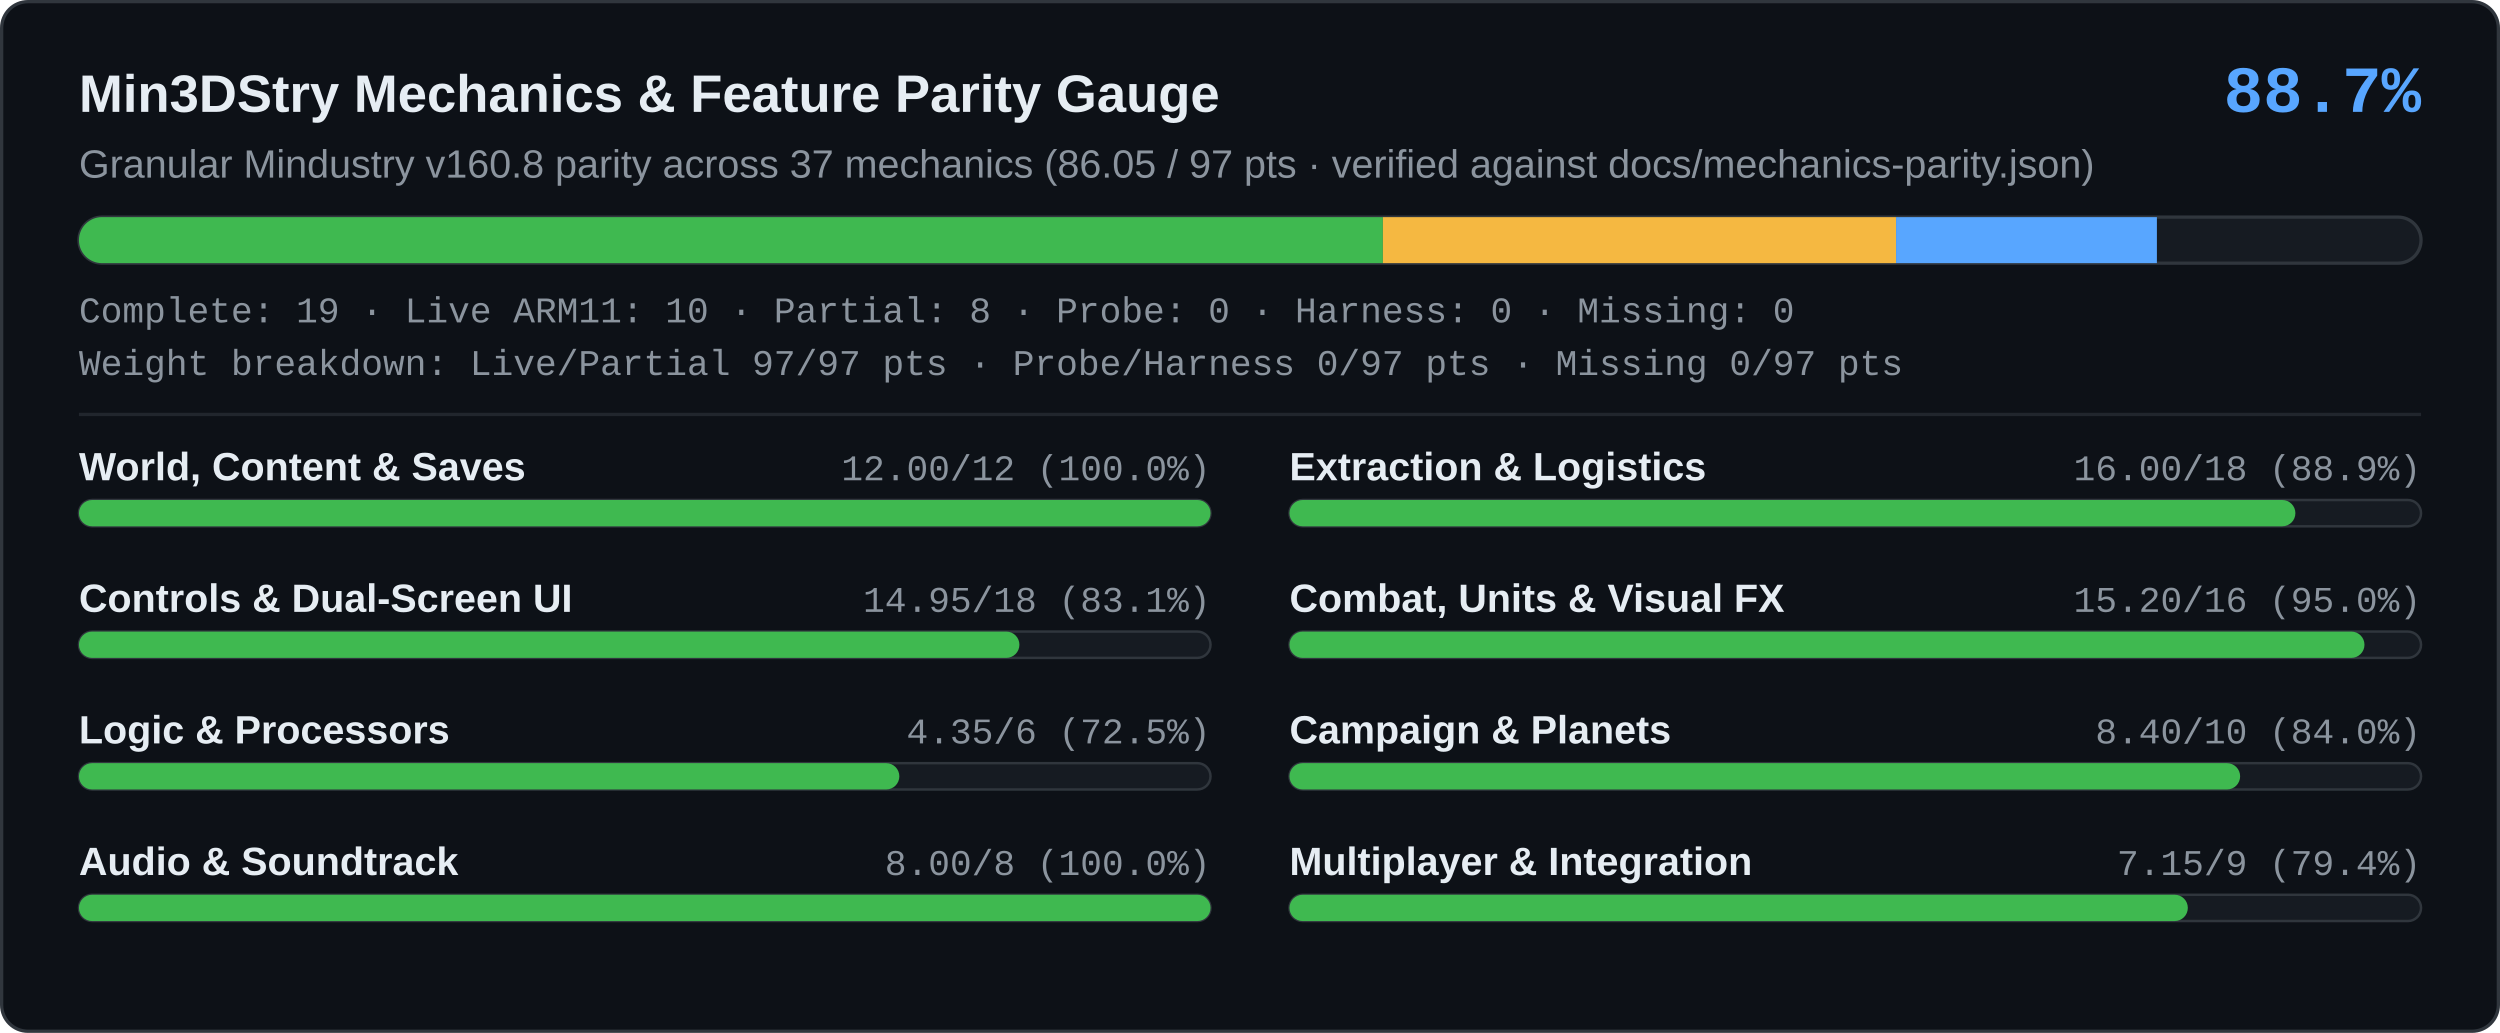
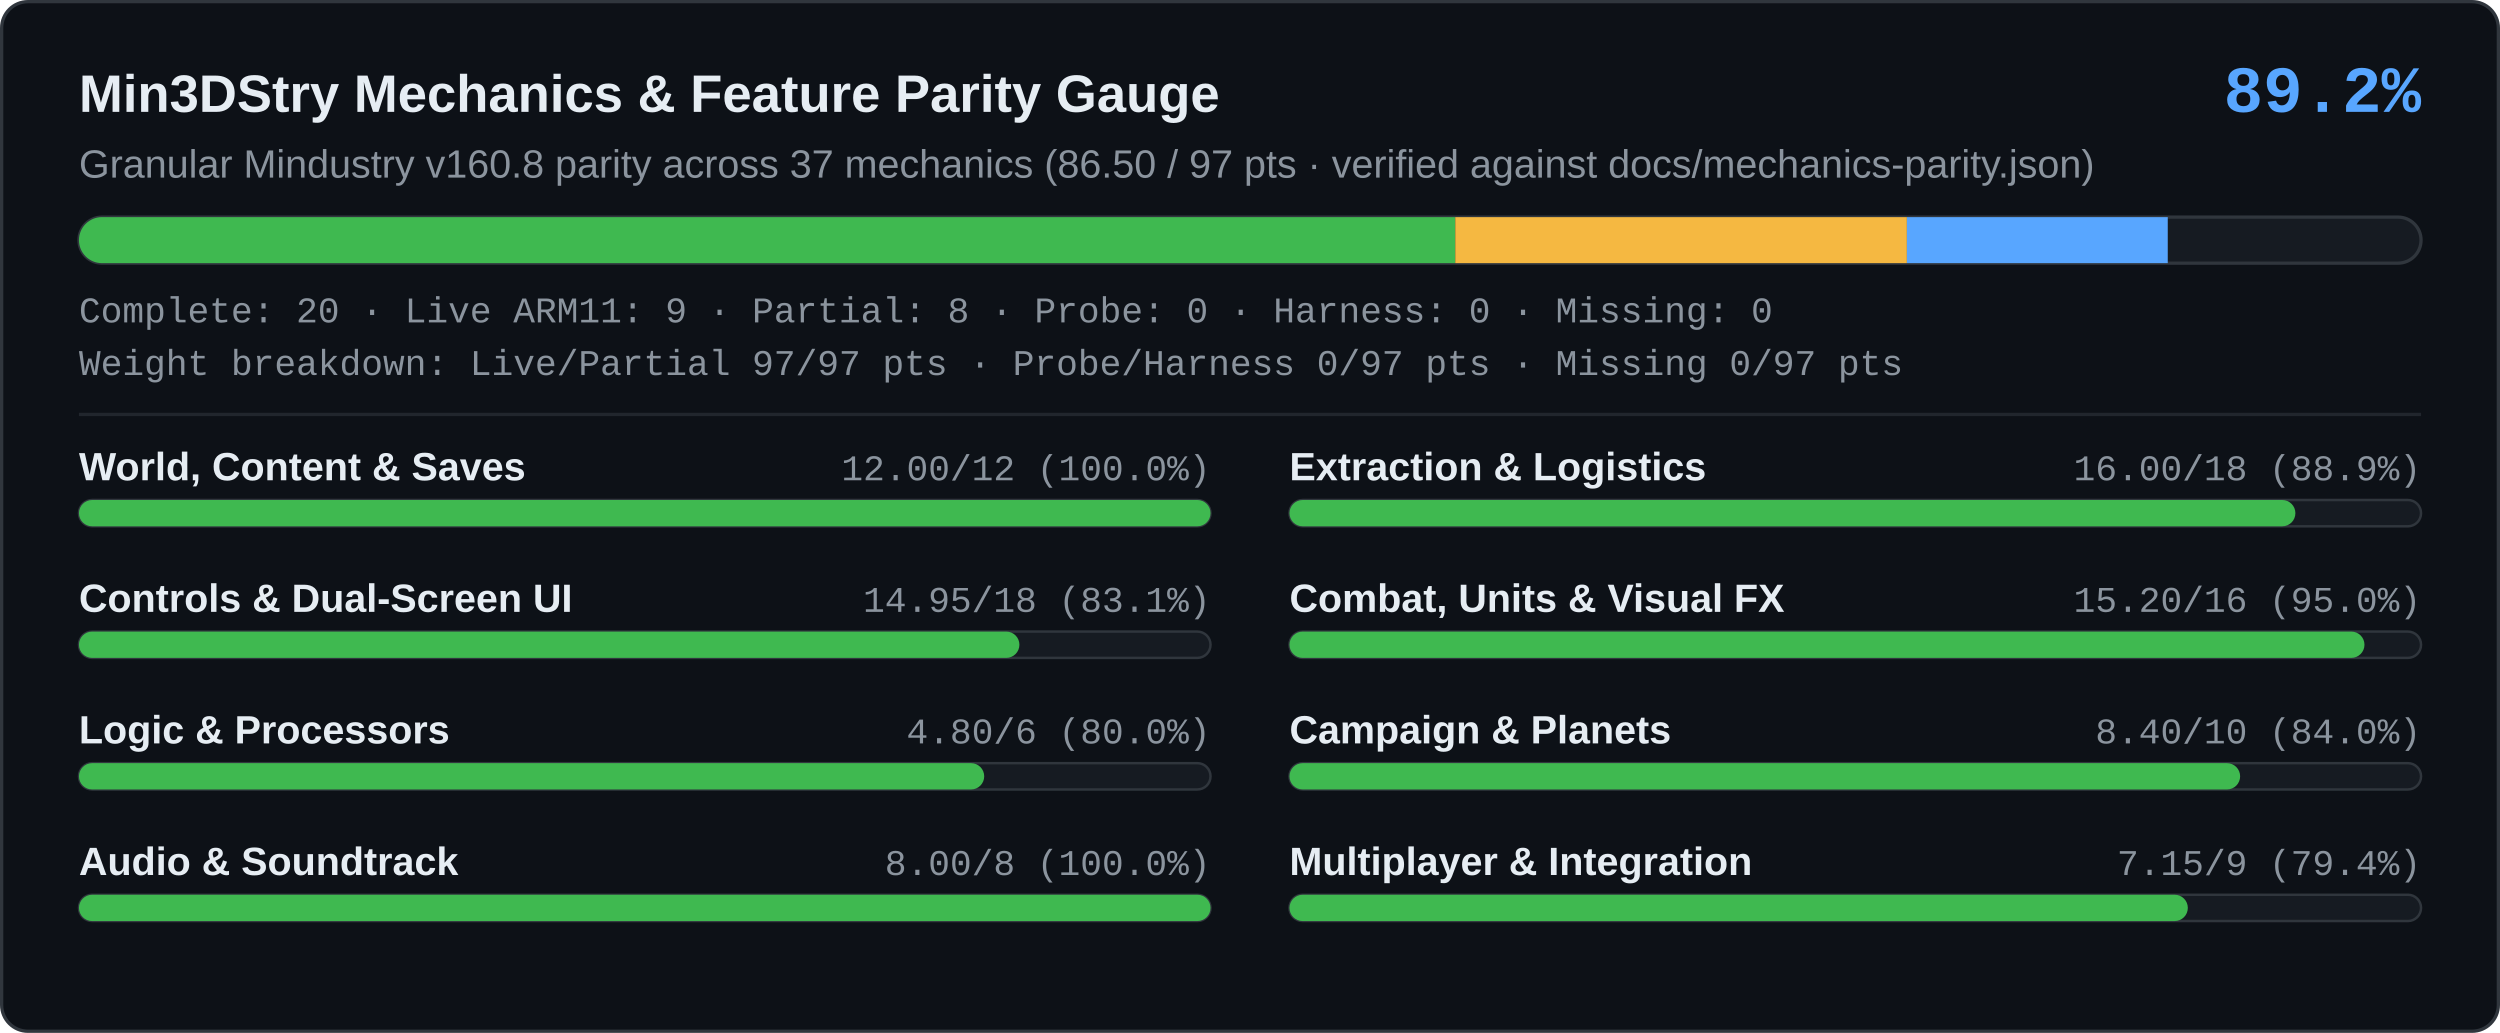
- <svg xmlns="http://www.w3.org/2000/svg" width="760" height="314" viewBox="0 0 760 314" role="img" aria-label="Min3DStry Mechanics &amp; Feature Parity 88.7%">
+ <svg xmlns="http://www.w3.org/2000/svg" width="760" height="314" viewBox="0 0 760 314" role="img" aria-label="Min3DStry Mechanics &amp; Feature Parity 89.2%">
  <defs>
    <clipPath id="mechBarClip">
      <rect x="24" y="66" width="712" height="14" rx="7" />
    </clipPath>
  </defs>
  <rect x="0.5" y="0.5" width="759" height="313" rx="8" fill="#0d1117" stroke="#30363d" />
  <text x="24" y="34" fill="#e6edf3" font-family="Segoe UI, Ubuntu, Arial, sans-serif" font-size="16" font-weight="700">Min3DStry Mechanics &amp; Feature Parity Gauge</text>
-   <text x="736" y="34" text-anchor="end" fill="#58a6ff" font-family="Consolas, Liberation Mono, monospace" font-size="20" font-weight="700">88.7%</text>
-   <text x="24" y="54" fill="#8b949e" font-family="Segoe UI, Ubuntu, Arial, sans-serif" font-size="12">Granular Mindustry v160.8 parity across 37 mechanics (86.05 / 97 pts · verified against docs/mechanics-parity.json)</text>
+   <text x="736" y="34" text-anchor="end" fill="#58a6ff" font-family="Consolas, Liberation Mono, monospace" font-size="20" font-weight="700">89.2%</text>
+   <text x="24" y="54" fill="#8b949e" font-family="Segoe UI, Ubuntu, Arial, sans-serif" font-size="12">Granular Mindustry v160.8 parity across 37 mechanics (86.50 / 97 pts · verified against docs/mechanics-parity.json)</text>
  <rect x="24" y="66" width="712" height="14" rx="7" fill="#161b22" stroke="#30363d" />
  <g clip-path="url(#mechBarClip)">
-     <rect x="24.0" y="66" width="396.4" height="14" fill="#3fb950" />
-     <rect x="420.4" y="66" width="156.0" height="14" fill="#f5b841" />
-     <rect x="576.4" y="66" width="79.3" height="14" fill="#58a6ff" />
+     <rect x="24.0" y="66" width="418.4" height="14" fill="#3fb950" />
+     <rect x="442.4" y="66" width="137.3" height="14" fill="#f5b841" />
+     <rect x="579.7" y="66" width="79.3" height="14" fill="#58a6ff" />
  </g>
-   <text x="24" y="98" fill="#8b949e" font-family="Consolas, Liberation Mono, monospace" font-size="11">Complete: 19  ·  Live ARM11: 10  ·  Partial: 8  ·  Probe: 0  ·  Harness: 0  ·  Missing: 0</text>
+   <text x="24" y="98" fill="#8b949e" font-family="Consolas, Liberation Mono, monospace" font-size="11">Complete: 20  ·  Live ARM11: 9  ·  Partial: 8  ·  Probe: 0  ·  Harness: 0  ·  Missing: 0</text>
  <text x="24" y="114" fill="#8b949e" font-family="Consolas, Liberation Mono, monospace" font-size="11">Weight breakdown:  Live/Partial 97/97 pts  ·  Probe/Harness 0/97 pts  ·  Missing 0/97 pts</text>
  <line x1="24" y1="126" x2="736" y2="126" stroke="#21262d" stroke-width="1" />
  <text x="24" y="146" fill="#e6edf3" font-family="Segoe UI, Ubuntu, Arial, sans-serif" font-size="12" font-weight="600">World, Content &amp; Saves</text>
  <text x="368" y="146" text-anchor="end" fill="#8b949e" font-family="Consolas, Liberation Mono, monospace" font-size="11">12.00/12 (100.0%)</text>
  <rect x="24" y="152" width="344" height="8" rx="4" fill="#161b22" stroke="#30363d" stroke-width="0.75" />
  <rect x="24" y="152" width="344.0" height="8" rx="4" fill="#3fb950" />
  <text x="392" y="146" fill="#e6edf3" font-family="Segoe UI, Ubuntu, Arial, sans-serif" font-size="12" font-weight="600">Extraction &amp; Logistics</text>
  <text x="736" y="146" text-anchor="end" fill="#8b949e" font-family="Consolas, Liberation Mono, monospace" font-size="11">16.00/18 (88.9%)</text>
  <rect x="392" y="152" width="344" height="8" rx="4" fill="#161b22" stroke="#30363d" stroke-width="0.75" />
  <rect x="392" y="152" width="305.8" height="8" rx="4" fill="#3fb950" />
  <text x="24" y="186" fill="#e6edf3" font-family="Segoe UI, Ubuntu, Arial, sans-serif" font-size="12" font-weight="600">Controls &amp; Dual-Screen UI</text>
  <text x="368" y="186" text-anchor="end" fill="#8b949e" font-family="Consolas, Liberation Mono, monospace" font-size="11">14.95/18 (83.1%)</text>
  <rect x="24" y="192" width="344" height="8" rx="4" fill="#161b22" stroke="#30363d" stroke-width="0.75" />
  <rect x="24" y="192" width="285.9" height="8" rx="4" fill="#3fb950" />
  <text x="392" y="186" fill="#e6edf3" font-family="Segoe UI, Ubuntu, Arial, sans-serif" font-size="12" font-weight="600">Combat, Units &amp; Visual FX</text>
  <text x="736" y="186" text-anchor="end" fill="#8b949e" font-family="Consolas, Liberation Mono, monospace" font-size="11">15.20/16 (95.0%)</text>
  <rect x="392" y="192" width="344" height="8" rx="4" fill="#161b22" stroke="#30363d" stroke-width="0.75" />
  <rect x="392" y="192" width="326.8" height="8" rx="4" fill="#3fb950" />
  <text x="24" y="226" fill="#e6edf3" font-family="Segoe UI, Ubuntu, Arial, sans-serif" font-size="12" font-weight="600">Logic &amp; Processors</text>
-   <text x="368" y="226" text-anchor="end" fill="#8b949e" font-family="Consolas, Liberation Mono, monospace" font-size="11">4.35/6 (72.5%)</text>
+   <text x="368" y="226" text-anchor="end" fill="#8b949e" font-family="Consolas, Liberation Mono, monospace" font-size="11">4.80/6 (80.0%)</text>
  <rect x="24" y="232" width="344" height="8" rx="4" fill="#161b22" stroke="#30363d" stroke-width="0.75" />
-   <rect x="24" y="232" width="249.4" height="8" rx="4" fill="#3fb950" />
+   <rect x="24" y="232" width="275.2" height="8" rx="4" fill="#3fb950" />
  <text x="392" y="226" fill="#e6edf3" font-family="Segoe UI, Ubuntu, Arial, sans-serif" font-size="12" font-weight="600">Campaign &amp; Planets</text>
  <text x="736" y="226" text-anchor="end" fill="#8b949e" font-family="Consolas, Liberation Mono, monospace" font-size="11">8.40/10 (84.0%)</text>
  <rect x="392" y="232" width="344" height="8" rx="4" fill="#161b22" stroke="#30363d" stroke-width="0.75" />
  <rect x="392" y="232" width="289.0" height="8" rx="4" fill="#3fb950" />
  <text x="24" y="266" fill="#e6edf3" font-family="Segoe UI, Ubuntu, Arial, sans-serif" font-size="12" font-weight="600">Audio &amp; Soundtrack</text>
  <text x="368" y="266" text-anchor="end" fill="#8b949e" font-family="Consolas, Liberation Mono, monospace" font-size="11">8.00/8 (100.0%)</text>
  <rect x="24" y="272" width="344" height="8" rx="4" fill="#161b22" stroke="#30363d" stroke-width="0.75" />
  <rect x="24" y="272" width="344.0" height="8" rx="4" fill="#3fb950" />
  <text x="392" y="266" fill="#e6edf3" font-family="Segoe UI, Ubuntu, Arial, sans-serif" font-size="12" font-weight="600">Multiplayer &amp; Integration</text>
  <text x="736" y="266" text-anchor="end" fill="#8b949e" font-family="Consolas, Liberation Mono, monospace" font-size="11">7.15/9 (79.4%)</text>
  <rect x="392" y="272" width="344" height="8" rx="4" fill="#161b22" stroke="#30363d" stroke-width="0.75" />
  <rect x="392" y="272" width="273.1" height="8" rx="4" fill="#3fb950" />
</svg>
